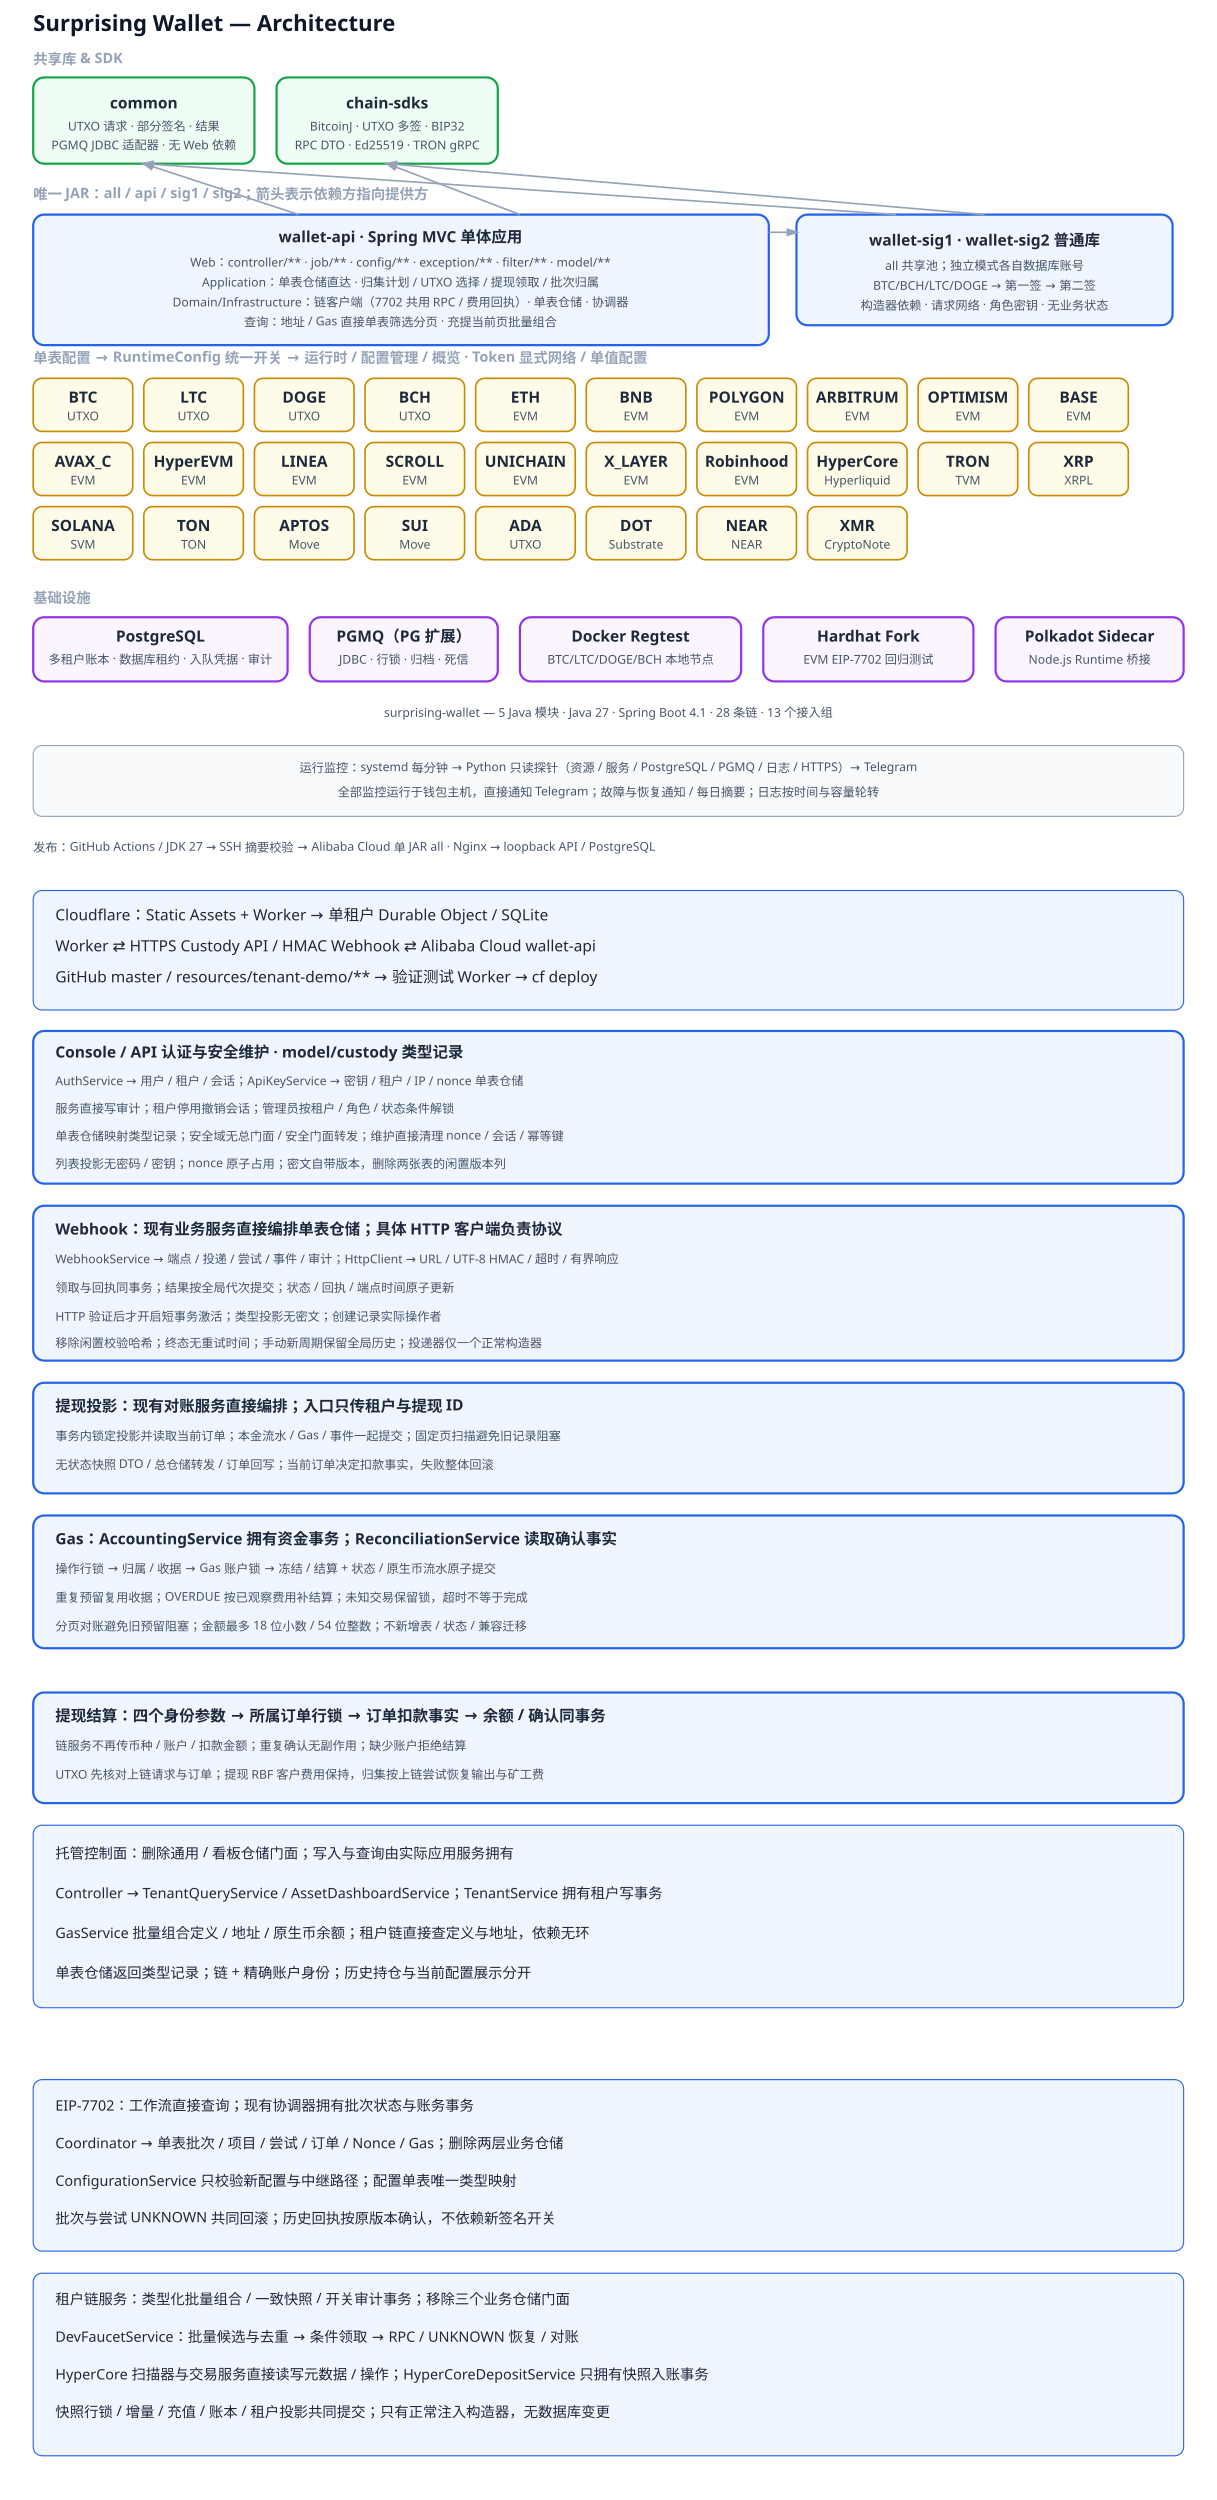
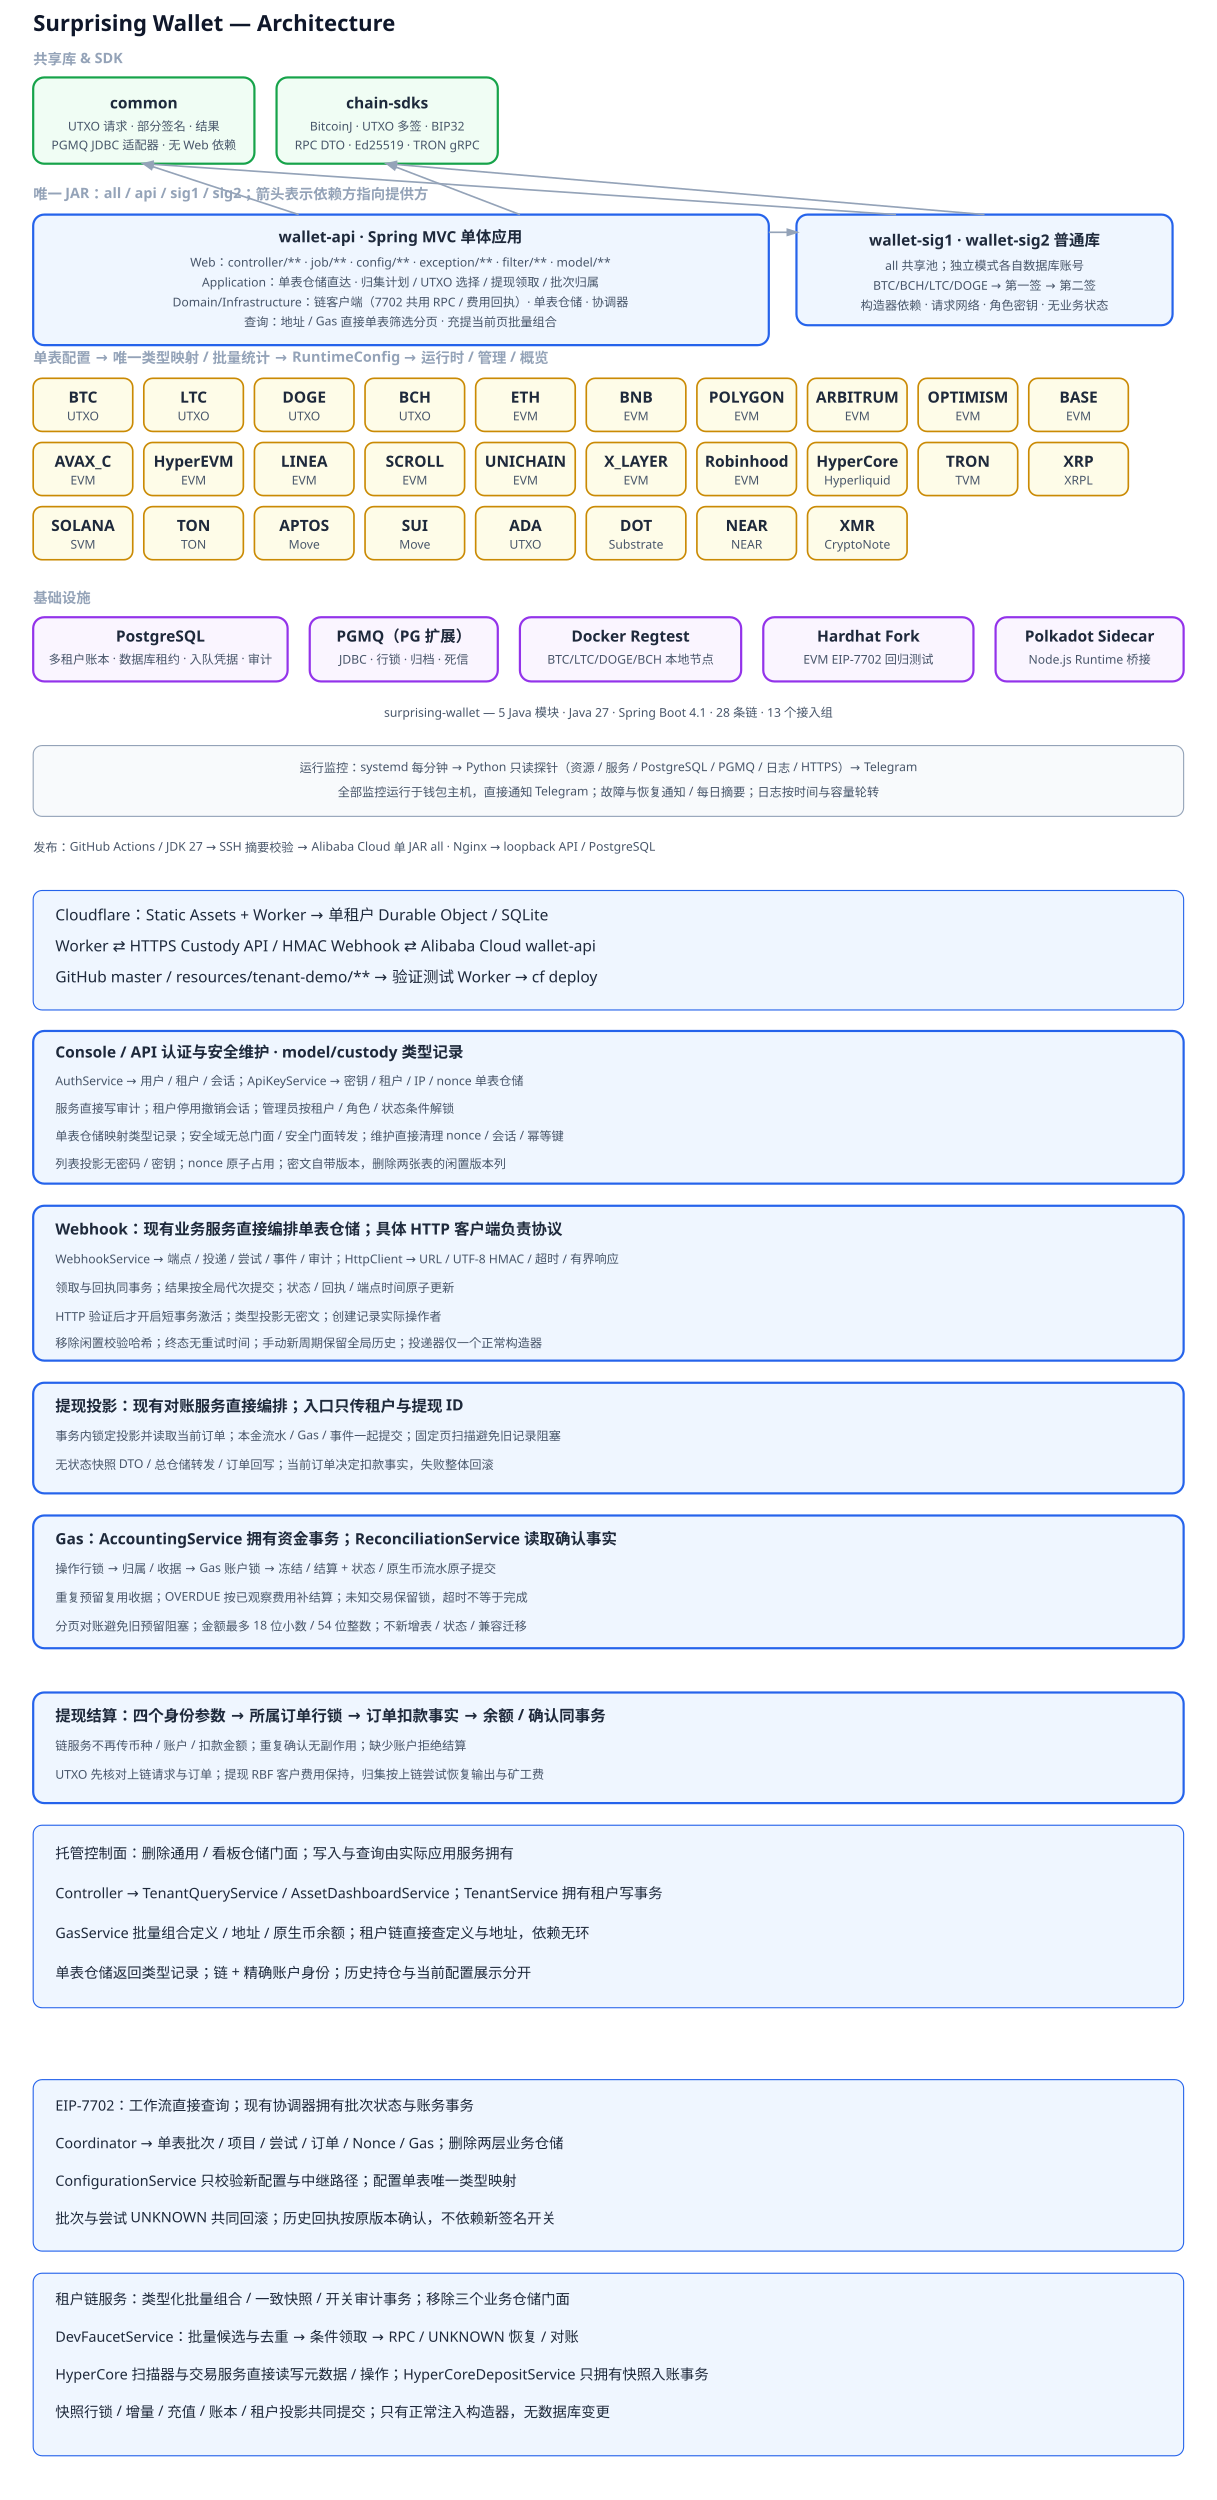
<svg xmlns="http://www.w3.org/2000/svg" width="1100" height="2260" viewBox="0 0 1100 2260">
  <style>
    .svc   { fill: #eff6ff; stroke: #2563eb; stroke-width: 2; rx: 10; }
    .lib   { fill: #f0fdf4; stroke: #16a34a; stroke-width: 2; rx: 10; }
    .chain { fill: #fefce8; stroke: #ca8a04; stroke-width: 1.5; rx: 8; }
    .infra { fill: #faf5ff; stroke: #9333ea; stroke-width: 2; rx: 10; }
    .label { font: 14px sans-serif; font-weight: 700; fill: #1e293b; }
    .desc  { font: 11px sans-serif; fill: #475569; }
    .title { font: 20px sans-serif; font-weight: 700; fill: #0f172a; }
    .sep   { font: 13px sans-serif; font-weight: 600; fill: #94a3b8; }
    .arrow { stroke: #94a3b8; stroke-width: 1.5; marker-end: url(#arr); }
  </style>
  <defs>
    <marker id="arr" markerWidth="8" markerHeight="8" refX="6" refY="2.5" orient="auto" markerUnits="strokeWidth">
      <path d="M0,0 L0,5 L8,2.5 z" fill="#94a3b8" />
    </marker>
  </defs>
  <text x="30" y="28" class="title">Surprising Wallet —  Architecture</text>
  <text x="30" y="58" class="sep"> 共享库 &amp; SDK</text>
  <rect x="30" y="70" width="200" height="78" class="lib" />
  <text x="130" y="98" text-anchor="middle" class="label">common</text>
  <text x="130" y="118" text-anchor="middle" class="desc">UTXO 请求 · 部分签名 · 结果</text>
  <text x="130" y="135" text-anchor="middle" class="desc">PGMQ JDBC 适配器 · 无 Web 依赖</text>
  <rect x="250" y="70" width="200" height="78" class="lib" />
  <text x="350" y="98" text-anchor="middle" class="label">chain-sdks</text>
  <text x="350" y="118" text-anchor="middle" class="desc">BitcoinJ · UTXO 多签 · BIP32</text>
  <text x="350" y="135" text-anchor="middle" class="desc">RPC DTO · Ed25519 · TRON gRPC</text>
  <text x="30" y="180" class="sep"> 唯一 JAR：all / api / sig1 / sig2；箭头表示依赖方指向提供方</text>
  <rect x="30" y="194" width="665" height="118" class="svc" />
  <text x="362" y="219" text-anchor="middle" class="label">wallet-api · Spring MVC 单体应用</text>
  <text x="362" y="241" text-anchor="middle" class="desc">Web：controller/** · job/** · config/** · exception/** · filter/** · model/**</text>
  <text x="362" y="259" text-anchor="middle" class="desc">Application：单表仓储直达 · 归集计划 / UTXO 选择 / 提现领取 / 批次归属</text>
  <text x="362" y="277" text-anchor="middle" class="desc">Domain/Infrastructure：链客户端（7702 共用 RPC / 费用回执）· 单表仓储 · 协调器</text>
  <text x="362" y="295" text-anchor="middle" class="desc">查询：地址 / Gas 直接单表筛选分页 · 充提当前页批量组合</text>
  <rect x="720" y="194" width="340" height="100" class="svc" />
  <text x="890" y="222" text-anchor="middle" class="label">wallet-sig1 · wallet-sig2 普通库</text>
  <text x="890" y="244" text-anchor="middle" class="desc">all 共享池；独立模式各自数据库账号</text>
  <text x="890" y="262" text-anchor="middle" class="desc">BTC/BCH/LTC/DOGE → 第一签 → 第二签</text>
  <text x="890" y="280" text-anchor="middle" class="desc">构造器依赖 · 请求网络 · 角色密钥 · 无业务状态</text>
  <line x1="695" y1="210" x2="720" y2="210" class="arrow" />
  <line x1="270" y1="194" x2="130" y2="148" class="arrow" />
  <line x1="470" y1="194" x2="350" y2="148" class="arrow" />
  <line x1="810" y1="194" x2="130" y2="148" class="arrow" />
  <line x1="890" y1="194" x2="350" y2="148" class="arrow" />
-   <text x="30" y="328" class="sep"> 单表配置 → RuntimeConfig 统一开关 → 运行时 / 配置管理 / 概览 · Token 显式网络 / 单值配置</text>
+   <text x="30" y="328" class="sep"> 单表配置 → 唯一类型映射 / 批量统计 → RuntimeConfig → 运行时 / 管理 / 概览</text>
  <rect x="30" y="342" width="90" height="48" class="chain" />
  <text x="75" y="364" text-anchor="middle" class="label">BTC</text>
  <text x="75" y="380" text-anchor="middle" class="desc">UTXO</text>
  <rect x="130" y="342" width="90" height="48" class="chain" />
  <text x="175" y="364" text-anchor="middle" class="label">LTC</text>
  <text x="175" y="380" text-anchor="middle" class="desc">UTXO</text>
  <rect x="230" y="342" width="90" height="48" class="chain" />
  <text x="275" y="364" text-anchor="middle" class="label">DOGE</text>
  <text x="275" y="380" text-anchor="middle" class="desc">UTXO</text>
  <rect x="330" y="342" width="90" height="48" class="chain" />
  <text x="375" y="364" text-anchor="middle" class="label">BCH</text>
  <text x="375" y="380" text-anchor="middle" class="desc">UTXO</text>
  <rect x="430" y="342" width="90" height="48" class="chain" />
  <text x="475" y="364" text-anchor="middle" class="label">ETH</text>
  <text x="475" y="380" text-anchor="middle" class="desc">EVM</text>
  <rect x="530" y="342" width="90" height="48" class="chain" />
  <text x="575" y="364" text-anchor="middle" class="label">BNB</text>
  <text x="575" y="380" text-anchor="middle" class="desc">EVM</text>
  <rect x="630" y="342" width="90" height="48" class="chain" />
  <text x="675" y="364" text-anchor="middle" class="label">POLYGON</text>
  <text x="675" y="380" text-anchor="middle" class="desc">EVM</text>
  <rect x="730" y="342" width="90" height="48" class="chain" />
  <text x="775" y="364" text-anchor="middle" class="label">ARBITRUM</text>
  <text x="775" y="380" text-anchor="middle" class="desc">EVM</text>
  <rect x="830" y="342" width="90" height="48" class="chain" />
  <text x="875" y="364" text-anchor="middle" class="label">OPTIMISM</text>
  <text x="875" y="380" text-anchor="middle" class="desc">EVM</text>
  <rect x="930" y="342" width="90" height="48" class="chain" />
  <text x="975" y="364" text-anchor="middle" class="label">BASE</text>
  <text x="975" y="380" text-anchor="middle" class="desc">EVM</text>
  <rect x="30" y="400" width="90" height="48" class="chain" />
  <text x="75" y="422" text-anchor="middle" class="label">AVAX_C</text>
  <text x="75" y="438" text-anchor="middle" class="desc">EVM</text>
  <rect x="130" y="400" width="90" height="48" class="chain" />
  <text x="175" y="422" text-anchor="middle" class="label">HyperEVM</text>
  <text x="175" y="438" text-anchor="middle" class="desc">EVM</text>
  <rect x="230" y="400" width="90" height="48" class="chain" />
  <text x="275" y="422" text-anchor="middle" class="label">LINEA</text>
  <text x="275" y="438" text-anchor="middle" class="desc">EVM</text>
  <rect x="330" y="400" width="90" height="48" class="chain" />
  <text x="375" y="422" text-anchor="middle" class="label">SCROLL</text>
  <text x="375" y="438" text-anchor="middle" class="desc">EVM</text>
  <rect x="430" y="400" width="90" height="48" class="chain" />
  <text x="475" y="422" text-anchor="middle" class="label">UNICHAIN</text>
  <text x="475" y="438" text-anchor="middle" class="desc">EVM</text>
  <rect x="530" y="400" width="90" height="48" class="chain" />
  <text x="575" y="422" text-anchor="middle" class="label">X_LAYER</text>
  <text x="575" y="438" text-anchor="middle" class="desc">EVM</text>
  <rect x="630" y="400" width="90" height="48" class="chain" />
  <text x="675" y="422" text-anchor="middle" class="label">Robinhood</text>
  <text x="675" y="438" text-anchor="middle" class="desc">EVM</text>
  <rect x="730" y="400" width="90" height="48" class="chain" />
  <text x="775" y="422" text-anchor="middle" class="label">HyperCore</text>
  <text x="775" y="438" text-anchor="middle" class="desc">Hyperliquid</text>
  <rect x="830" y="400" width="90" height="48" class="chain" />
  <text x="875" y="422" text-anchor="middle" class="label">TRON</text>
  <text x="875" y="438" text-anchor="middle" class="desc">TVM</text>
  <rect x="930" y="400" width="90" height="48" class="chain" />
  <text x="975" y="422" text-anchor="middle" class="label">XRP</text>
  <text x="975" y="438" text-anchor="middle" class="desc">XRPL</text>
  <rect x="30" y="458" width="90" height="48" class="chain" />
  <text x="75" y="480" text-anchor="middle" class="label">SOLANA</text>
  <text x="75" y="496" text-anchor="middle" class="desc">SVM</text>
  <rect x="130" y="458" width="90" height="48" class="chain" />
  <text x="175" y="480" text-anchor="middle" class="label">TON</text>
  <text x="175" y="496" text-anchor="middle" class="desc">TON</text>
  <rect x="230" y="458" width="90" height="48" class="chain" />
  <text x="275" y="480" text-anchor="middle" class="label">APTOS</text>
  <text x="275" y="496" text-anchor="middle" class="desc">Move</text>
  <rect x="330" y="458" width="90" height="48" class="chain" />
  <text x="375" y="480" text-anchor="middle" class="label">SUI</text>
  <text x="375" y="496" text-anchor="middle" class="desc">Move</text>
  <rect x="430" y="458" width="90" height="48" class="chain" />
  <text x="475" y="480" text-anchor="middle" class="label">ADA</text>
  <text x="475" y="496" text-anchor="middle" class="desc">UTXO</text>
  <rect x="530" y="458" width="90" height="48" class="chain" />
  <text x="575" y="480" text-anchor="middle" class="label">DOT</text>
  <text x="575" y="496" text-anchor="middle" class="desc">Substrate</text>
  <rect x="630" y="458" width="90" height="48" class="chain" />
  <text x="675" y="480" text-anchor="middle" class="label">NEAR</text>
  <text x="675" y="496" text-anchor="middle" class="desc">NEAR</text>
  <rect x="730" y="458" width="90" height="48" class="chain" />
  <text x="775" y="480" text-anchor="middle" class="label">XMR</text>
  <text x="775" y="496" text-anchor="middle" class="desc">CryptoNote</text>
  <text x="30" y="545" class="sep"> 基础设施</text>
  <rect x="30" y="558" width="230" height="58" class="infra" />
  <text x="145" y="580" text-anchor="middle" class="label">PostgreSQL</text>
  <text x="145" y="600" text-anchor="middle" class="desc">多租户账本 · 数据库租约 · 入队凭据 · 审计</text>
  <rect x="280" y="558" width="170" height="58" class="infra" />
  <text x="365" y="580" text-anchor="middle" class="label">PGMQ（PG 扩展）</text>
  <text x="365" y="600" text-anchor="middle" class="desc">JDBC · 行锁 · 归档 · 死信</text>
  <rect x="470" y="558" width="200" height="58" class="infra" />
  <text x="570" y="580" text-anchor="middle" class="label">Docker Regtest</text>
  <text x="570" y="600" text-anchor="middle" class="desc">BTC/LTC/DOGE/BCH 本地节点</text>
  <rect x="690" y="558" width="190" height="58" class="infra" />
  <text x="785" y="580" text-anchor="middle" class="label">Hardhat Fork</text>
  <text x="785" y="600" text-anchor="middle" class="desc">EVM EIP-7702 回归测试</text>
  <rect x="900" y="558" width="170" height="58" class="infra" />
  <text x="985" y="580" text-anchor="middle" class="label">Polkadot Sidecar</text>
  <text x="985" y="600" text-anchor="middle" class="desc">Node.js Runtime 桥接</text>
  <text x="550" y="648" text-anchor="middle" class="desc" fill="#94a3b8" font-size="11">surprising-wallet — 5 Java 模块 · Java 27 · Spring Boot 4.1 · 28 条链 · 13 个接入组</text>
  <text x="30" y="770" class="desc">发布：GitHub Actions / JDK 27 → SSH 摘要校验 → Alibaba Cloud 单 JAR all · Nginx → loopback API / PostgreSQL</text>
  <rect x="30" y="674" width="1040" height="64" fill="#f8fafc" stroke="#94a3b8" rx="8" />
  <text x="550" y="698" text-anchor="middle" class="desc">运行监控：systemd 每分钟 → Python 只读探针（资源 / 服务 / PostgreSQL / PGMQ / 日志 / HTTPS）→ Telegram</text>
  <text x="550" y="720" text-anchor="middle" class="desc">全部监控运行于钱包主机，直接通知 Telegram；故障与恢复通知 / 每日摘要；日志按时间与容量轮转</text>
  <rect x="30" y="805" width="1040" height="108" rx="8" fill="#eff6ff" stroke="#2563eb" />
  <text x="50" y="832" style="font:14px sans-serif;fill:#1e293b">Cloudflare：Static Assets + Worker → 单租户 Durable Object / SQLite</text>
  <text x="50" y="860" style="font:14px sans-serif;fill:#1e293b">Worker ⇄ HTTPS Custody API / HMAC Webhook ⇄ Alibaba Cloud wallet-api</text>
  <text x="50" y="888" style="font:14px sans-serif;fill:#1e293b">GitHub master / resources/tenant-demo/** → 验证测试 Worker → cf deploy</text>
  <rect x="30" y="932" width="1040" height="138" class="svc" />
  <text x="50" y="956" class="label">Console / API 认证与安全维护 · model/custody 类型记录</text>
  <text x="50" y="981" class="desc">AuthService → 用户 / 租户 / 会话；ApiKeyService → 密钥 / 租户 / IP / nonce 单表仓储</text>
  <text x="50" y="1006" class="desc">服务直接写审计；租户停用撤销会话；管理员按租户 / 角色 / 状态条件解锁</text>
  <text x="50" y="1031" class="desc">单表仓储映射类型记录；安全域无总门面 / 安全门面转发；维护直接清理 nonce / 会话 / 幂等键</text>
  <text x="50" y="1056" class="desc">列表投影无密码 / 密钥；nonce 原子占用；密文自带版本，删除两张表的闲置版本列</text>
  <rect x="30" y="1090" width="1040" height="140" class="svc" />
  <text x="50" y="1116" class="label">Webhook：现有业务服务直接编排单表仓储；具体 HTTP 客户端负责协议</text>
  <text x="50" y="1142" class="desc">WebhookService → 端点 / 投递 / 尝试 / 事件 / 审计；HttpClient → URL / UTF-8 HMAC / 超时 / 有界响应</text>
  <text x="50" y="1168" class="desc">领取与回执同事务；结果按全局代次提交；状态 / 回执 / 端点时间原子更新</text>
  <text x="50" y="1194" class="desc">HTTP 验证后才开启短事务激活；类型投影无密文；创建记录实际操作者</text>
  <text x="50" y="1218" class="desc">移除闲置校验哈希；终态无重试时间；手动新周期保留全局历史；投递器仅一个正常构造器</text>
  <rect x="30" y="1250" width="1040" height="100" class="svc" />
  <text x="50" y="1276" class="label">提现投影：现有对账服务直接编排；入口只传租户与提现 ID</text>
  <text x="50" y="1302" class="desc">事务内锁定投影并读取当前订单；本金流水 / Gas / 事件一起提交；固定页扫描避免旧记录阻塞</text>
  <text x="50" y="1328" class="desc">无状态快照 DTO / 总仓储转发 / 订单回写；当前订单决定扣款事实，失败整体回滚</text>
  <rect x="30" y="1370" width="1040" height="120" class="svc" />
  <text x="50" y="1396" class="label">Gas：AccountingService 拥有资金事务；ReconciliationService 读取确认事实</text>
  <text x="50" y="1422" class="desc">操作行锁 → 归属 / 收据 → Gas 账户锁 → 冻结 / 结算 + 状态 / 原生币流水原子提交</text>
  <text x="50" y="1448" class="desc">重复预留复用收据；OVERDUE 按已观察费用补结算；未知交易保留锁，超时不等于完成</text>
  <text x="50" y="1474" class="desc">分页对账避免旧预留阻塞；金额最多 18 位小数 / 54 位整数；不新增表 / 状态 / 兼容迁移</text>
  <rect x="30" y="1530" width="1040" height="100" class="svc" />
  <text x="50" y="1556" class="label">提现结算：四个身份参数 → 所属订单行锁 → 订单扣款事实 → 余额 / 确认同事务</text>
  <text x="50" y="1582" class="desc">链服务不再传币种 / 账户 / 扣款金额；重复确认无副作用；缺少账户拒绝结算</text>
  <text x="50" y="1608" class="desc">UTXO 先核对上链请求与订单；提现 RBF 客户费用保持，归集按上链尝试恢复输出与矿工费</text>
  <rect x="30" y="1650" width="1040" height="165" rx="8" fill="#eff6ff" stroke="#2563eb" />
  <text x="50" y="1680" style="font:13px sans-serif;fill:#1e293b">托管控制面：删除通用 / 看板仓储门面；写入与查询由实际应用服务拥有</text>
  <text x="50" y="1716" style="font:13px sans-serif;fill:#1e293b">Controller → TenantQueryService / AssetDashboardService；TenantService 拥有租户写事务</text>
  <text x="50" y="1752" style="font:13px sans-serif;fill:#1e293b">GasService 批量组合定义 / 地址 / 原生币余额；租户链直接查定义与地址，依赖无环</text>
  <text x="50" y="1788" style="font:13px sans-serif;fill:#1e293b">单表仓储返回类型记录；链 + 精确账户身份；历史持仓与当前配置展示分开</text>
  <rect x="30" y="1880" width="1040" height="155" rx="8" fill="#eff6ff" stroke="#2563eb" />
  <text x="50" y="1908" style="font:13px sans-serif;fill:#1e293b">EIP-7702：工作流直接查询；现有协调器拥有批次状态与账务事务</text>
  <text x="50" y="1942" style="font:13px sans-serif;fill:#1e293b">Coordinator → 单表批次 / 项目 / 尝试 / 订单 / Nonce / Gas；删除两层业务仓储</text>
  <text x="50" y="1976" style="font:13px sans-serif;fill:#1e293b">ConfigurationService 只校验新配置与中继路径；配置单表唯一类型映射</text>
  <text x="50" y="2010" style="font:13px sans-serif;fill:#1e293b">批次与尝试 UNKNOWN 共同回滚；历史回执按原版本确认，不依赖新签名开关</text>
  <rect x="30" y="2055" width="1040" height="165" rx="8" fill="#eff6ff" stroke="#2563eb" />
  <text x="50" y="2083" style="font:13px sans-serif;fill:#1e293b">租户链服务：类型化批量组合 / 一致快照 / 开关审计事务；移除三个业务仓储门面</text>
  <text x="50" y="2117" style="font:13px sans-serif;fill:#1e293b">DevFaucetService：批量候选与去重 → 条件领取 → RPC / UNKNOWN 恢复 / 对账</text>
  <text x="50" y="2151" style="font:13px sans-serif;fill:#1e293b">HyperCore 扫描器与交易服务直接读写元数据 / 操作；HyperCoreDepositService 只拥有快照入账事务</text>
  <text x="50" y="2185" style="font:13px sans-serif;fill:#1e293b">快照行锁 / 增量 / 充值 / 账本 / 租户投影共同提交；只有正常注入构造器，无数据库变更</text>
</svg>
